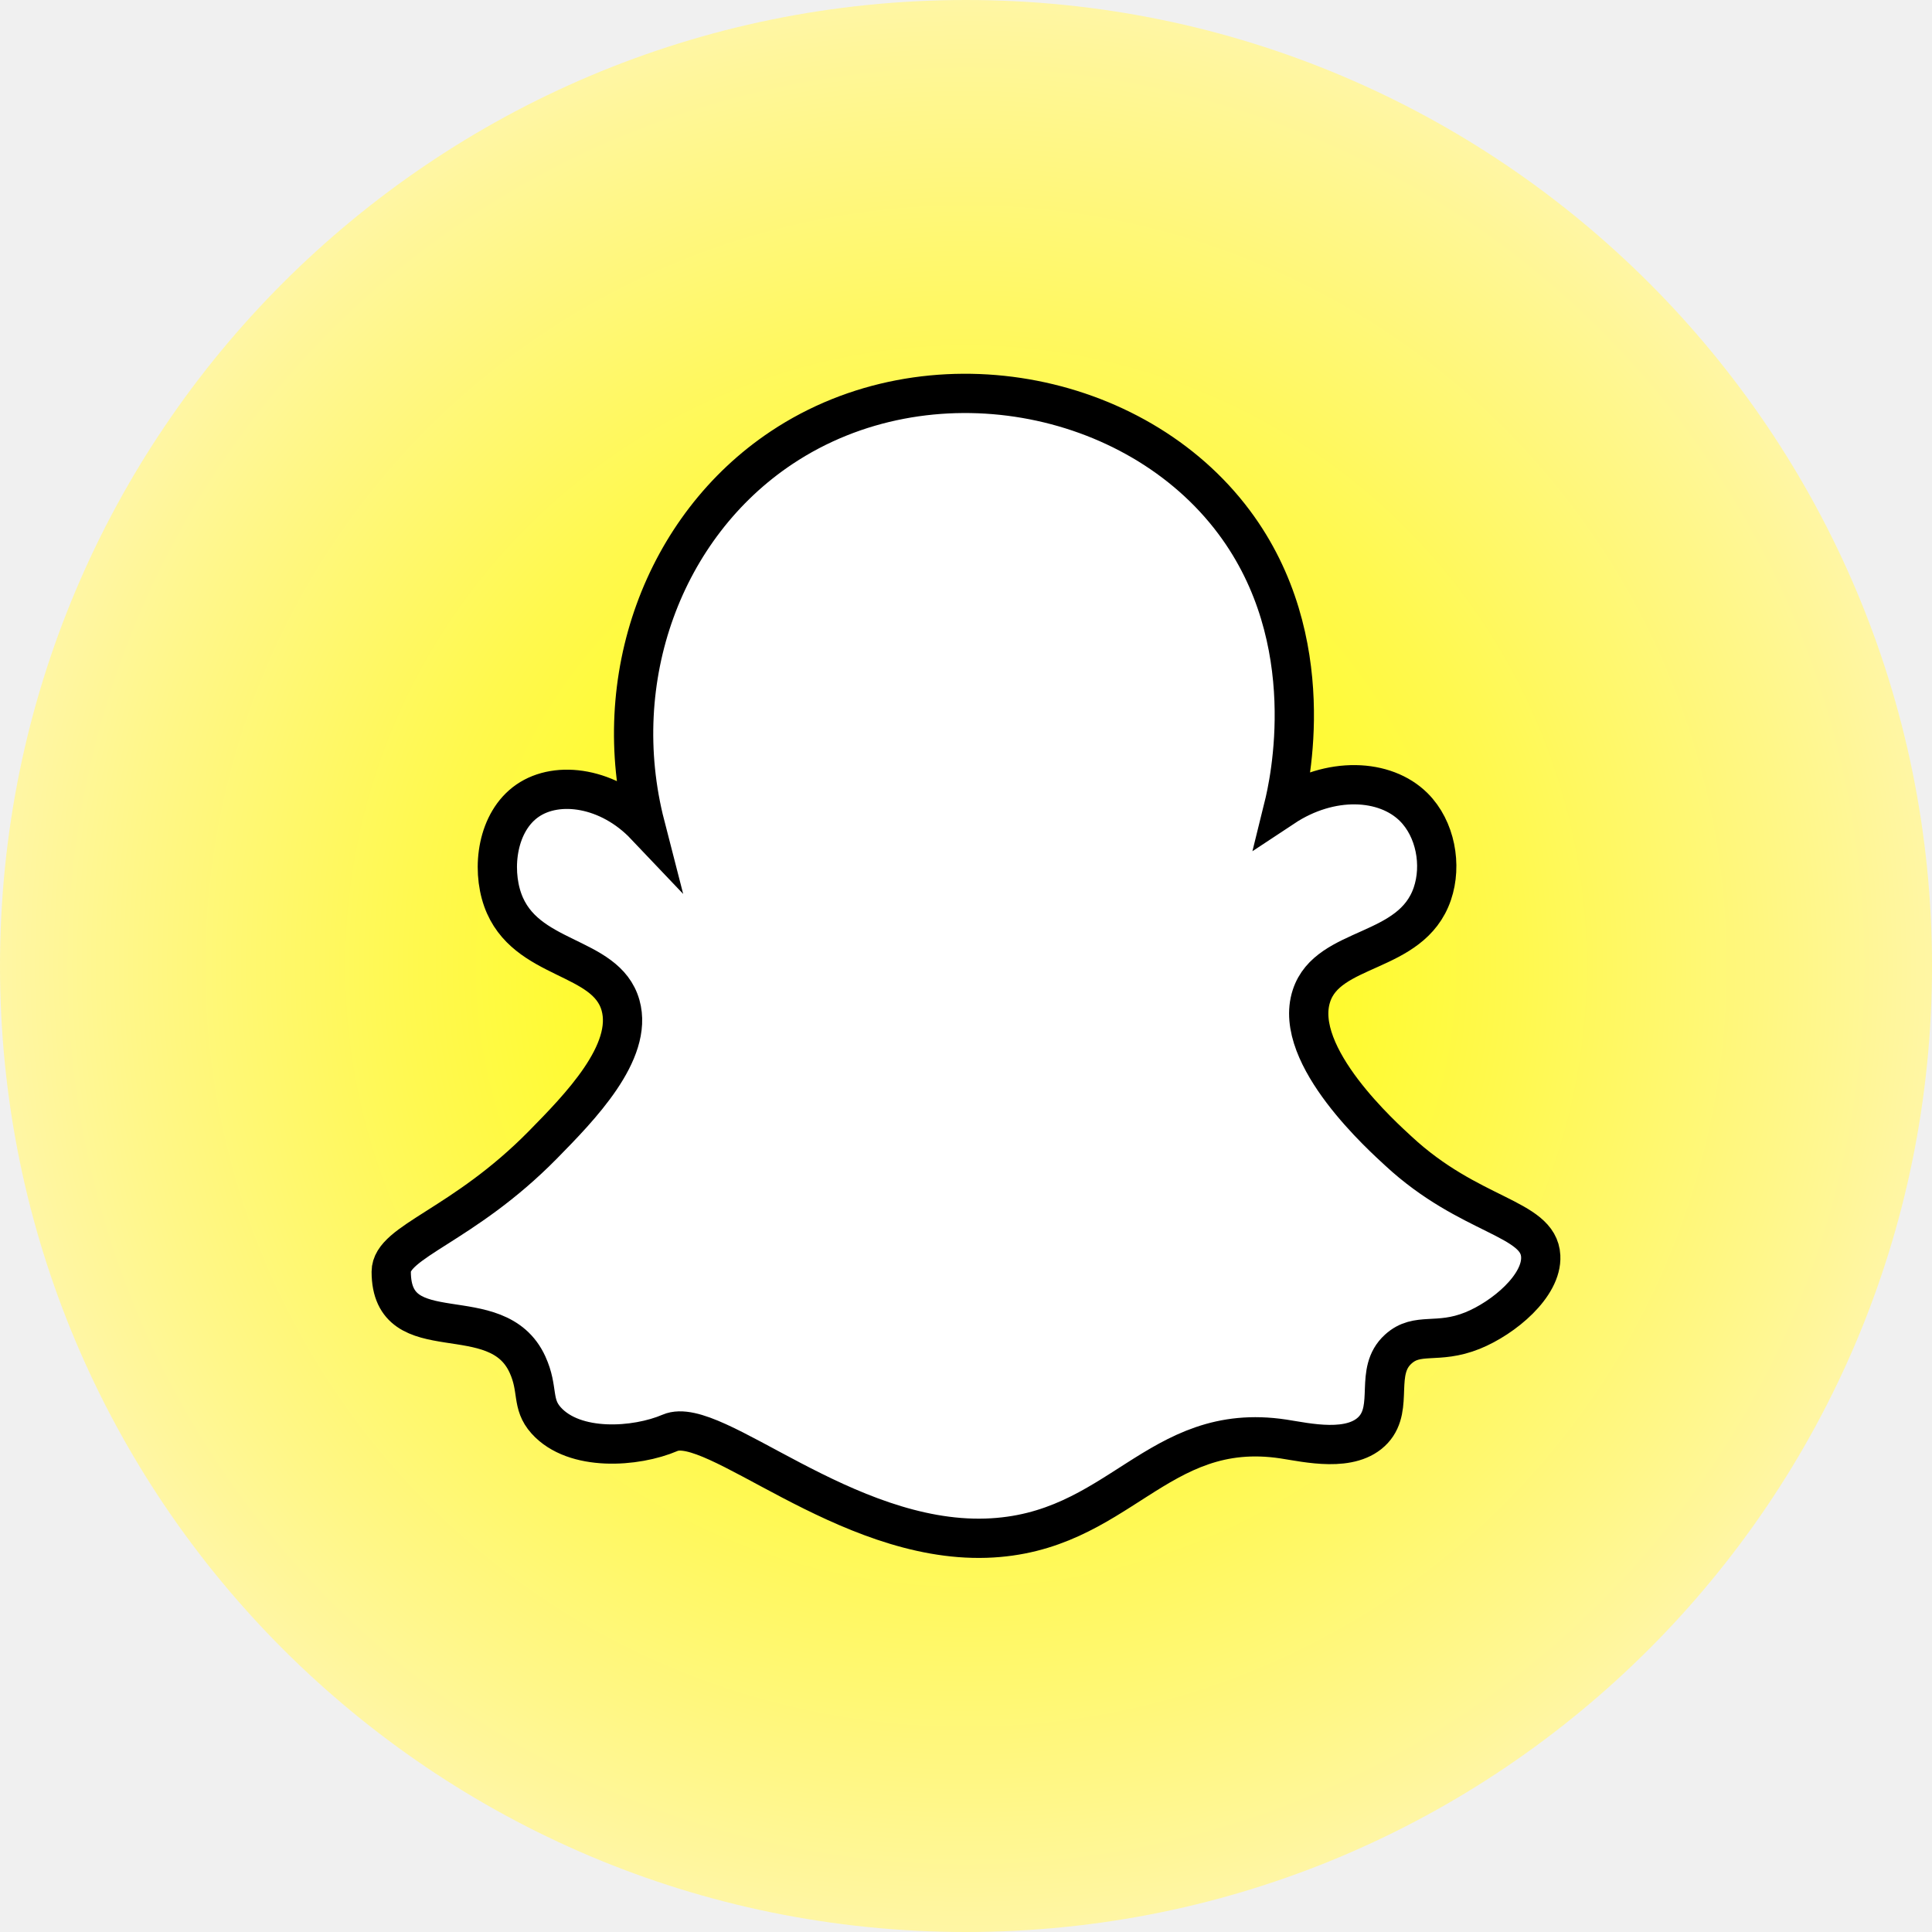
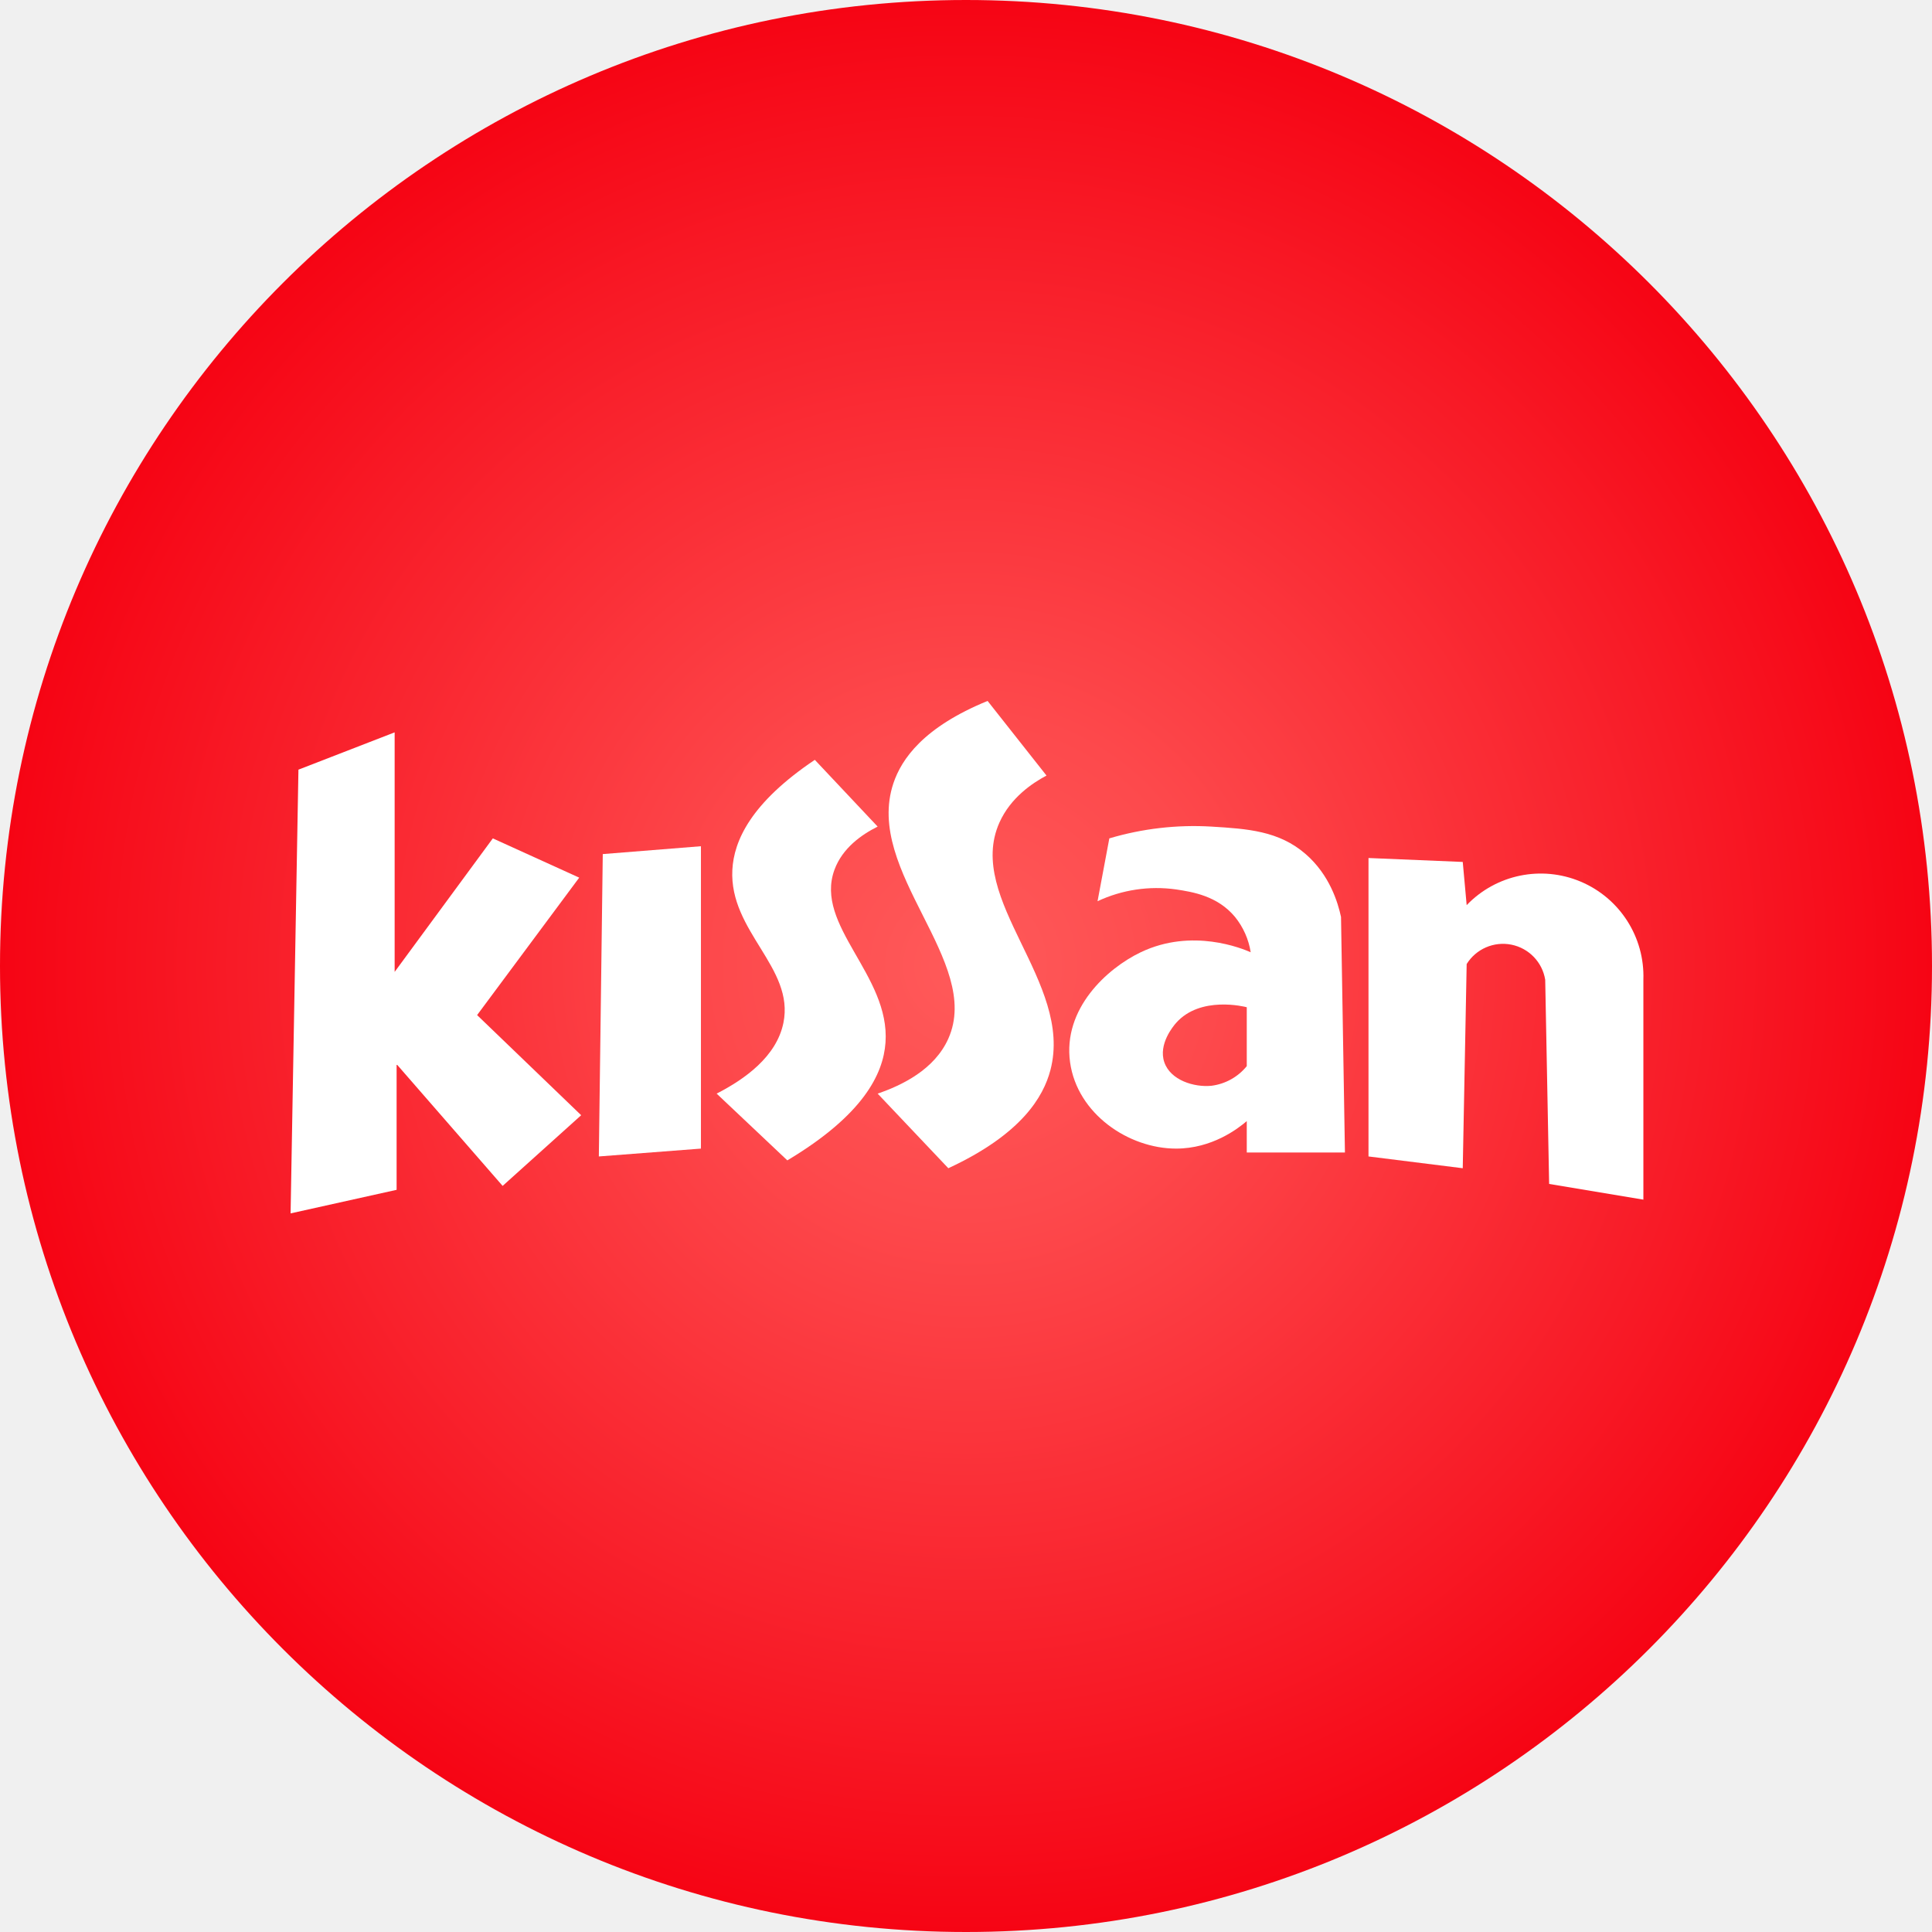
<svg xmlns="http://www.w3.org/2000/svg" viewBox="0 0 492 492">
  <defs>
-     <style>.cls-1{fill:url(#radial-gradient);}.cls-2{fill:#fff;stroke:#000;stroke-miterlimit:10;stroke-width:10px;}</style>
+     <style>.cls-1{fill:url(#radial-gradient);}.cls-2{fill:#fff;}</style>
    <radialGradient id="radial-gradient" cx="246" cy="246" r="246" gradientUnits="userSpaceOnUse">
-       <stop offset="0" stop-color="#fffc01" />
-       <stop offset="0.12" stop-color="#fffc0a" />
-       <stop offset="0.32" stop-color="#fffb24" />
-       <stop offset="0.57" stop-color="#fff94e" />
-       <stop offset="0.86" stop-color="#fff787" />
-       <stop offset="1" stop-color="#fff6a4" />
+       <stop offset="0" stop-color="#ff5a5a" />
+       <stop offset="0.26" stop-color="#fd494c" />
+       <stop offset="0.76" stop-color="#f81b27" />
+       <stop offset="1" stop-color="#f60414" />
    </radialGradient>
  </defs>
  <g id="Layer_2" data-name="Layer 2">
    <g id="Layer_1-2" data-name="Layer 1">
      <circle class="cls-1" cx="246" cy="246" r="246" />
-       <path class="cls-2" d="M199.05,114c37.3-24.84,90-14.79,115.2,18.94,22.5,30.08,14.06,66.77,12.62,72.59,11.94-7.9,25.82-7.27,33.14,0,5.56,5.53,7.24,14.78,4.74,22.09-5.35,15.64-26.55,13-30.78,26-5,15.29,18.63,36.23,22.1,39.46,18.16,16.89,35.8,16.91,36.29,26.82.38,7.55-9.44,15.73-17.36,18.94-9,3.64-14,.24-18.93,4.73-6.21,5.63-1,14.69-6.32,20.52-5.52,6-17,3.26-22.88,2.37-32.44-4.93-41.87,24.14-75.75,25.25-36,1.17-69.43-31.57-80.48-26.83-8.69,3.73-24.37,4.85-31.56-3.16-3.83-4.26-1.85-7.86-4.74-14.2-7.82-17.2-34.71-3.16-34.71-23.67,0-7.76,18.22-11.55,38.66-32.35,9.25-9.42,23.11-23.53,19.73-35.51-3.7-13.07-24.37-11-30-26.83-2.89-8.16-1.38-19.93,6.31-25.25s20.77-3.4,30,6.32C154.72,172.9,168.94,134.06,199.05,114Z" />
+       <path class="cls-2" d="M76,196q-1,56.51-2,113l27-6V271l27,31,20-18-26.5-25.5,26-35-22-10-25,34v-61Z" />
+       <path class="cls-2" d="M153.5,217.5q-.5,38.5-1,77l26-2v-77Z" />
+       <path class="cls-2" d="M207.5,193.5c-16.38,11-20.61,20.69-21,28-.83,15.72,15.89,24.91,13,39-1.76,8.58-9.84,14.33-17,18l18,17c19.33-11.56,24.44-22,25-30,1.22-17.17-18.2-29.8-13-44,2.05-5.6,7-9,11-11Z" />
+       <path class="cls-2" d="M251.5,178.5c-16.32,6.67-21.92,14.77-24,21-7.5,22.5,22.78,45.33,14,65-3.51,7.86-11.77,11.87-18,14l18,19c18.66-8.66,24.21-18.2,26-25,5.89-22.42-21.73-43.38-13-63,2.86-6.42,8.45-10.1,12-12Z" />
+       <path class="cls-2" d="M342.5,293.5q-.5-30-1-60c-.79-3.67-2.89-10.69-9-16-6.83-5.94-14.87-6.44-24-7a75.61,75.61,0,0,0-26,3l-3,16a35.52,35.52,0,0,1,20-3c4.12.63,10.51,1.6,15,7a18.92,18.92,0,0,1,4,9c-2.11-.92-14.88-6.27-28,0-8.58,4.1-19.88,14.38-18,28,1.82,13.15,14.91,22,27,22,9.18,0,15.75-5.08,18-7v8Zm-34-17c-4.4.44-10.43-1.4-12-6s2.3-9.21,3-10c6.18-7,17.52-4.13,18-4v15A13.82,13.82,0,0,1,308.5,276.5Z" />
+       <path class="cls-2" d="M348.5,218.5v76l24,3q.5-26,1-52a10.89,10.89,0,0,1,20,4q.5,26,1,52l24,4v-56a26.15,26.15,0,0,0-45-19q-.5-5.5-1-11Z" />
    </g>
  </g>
</svg>
